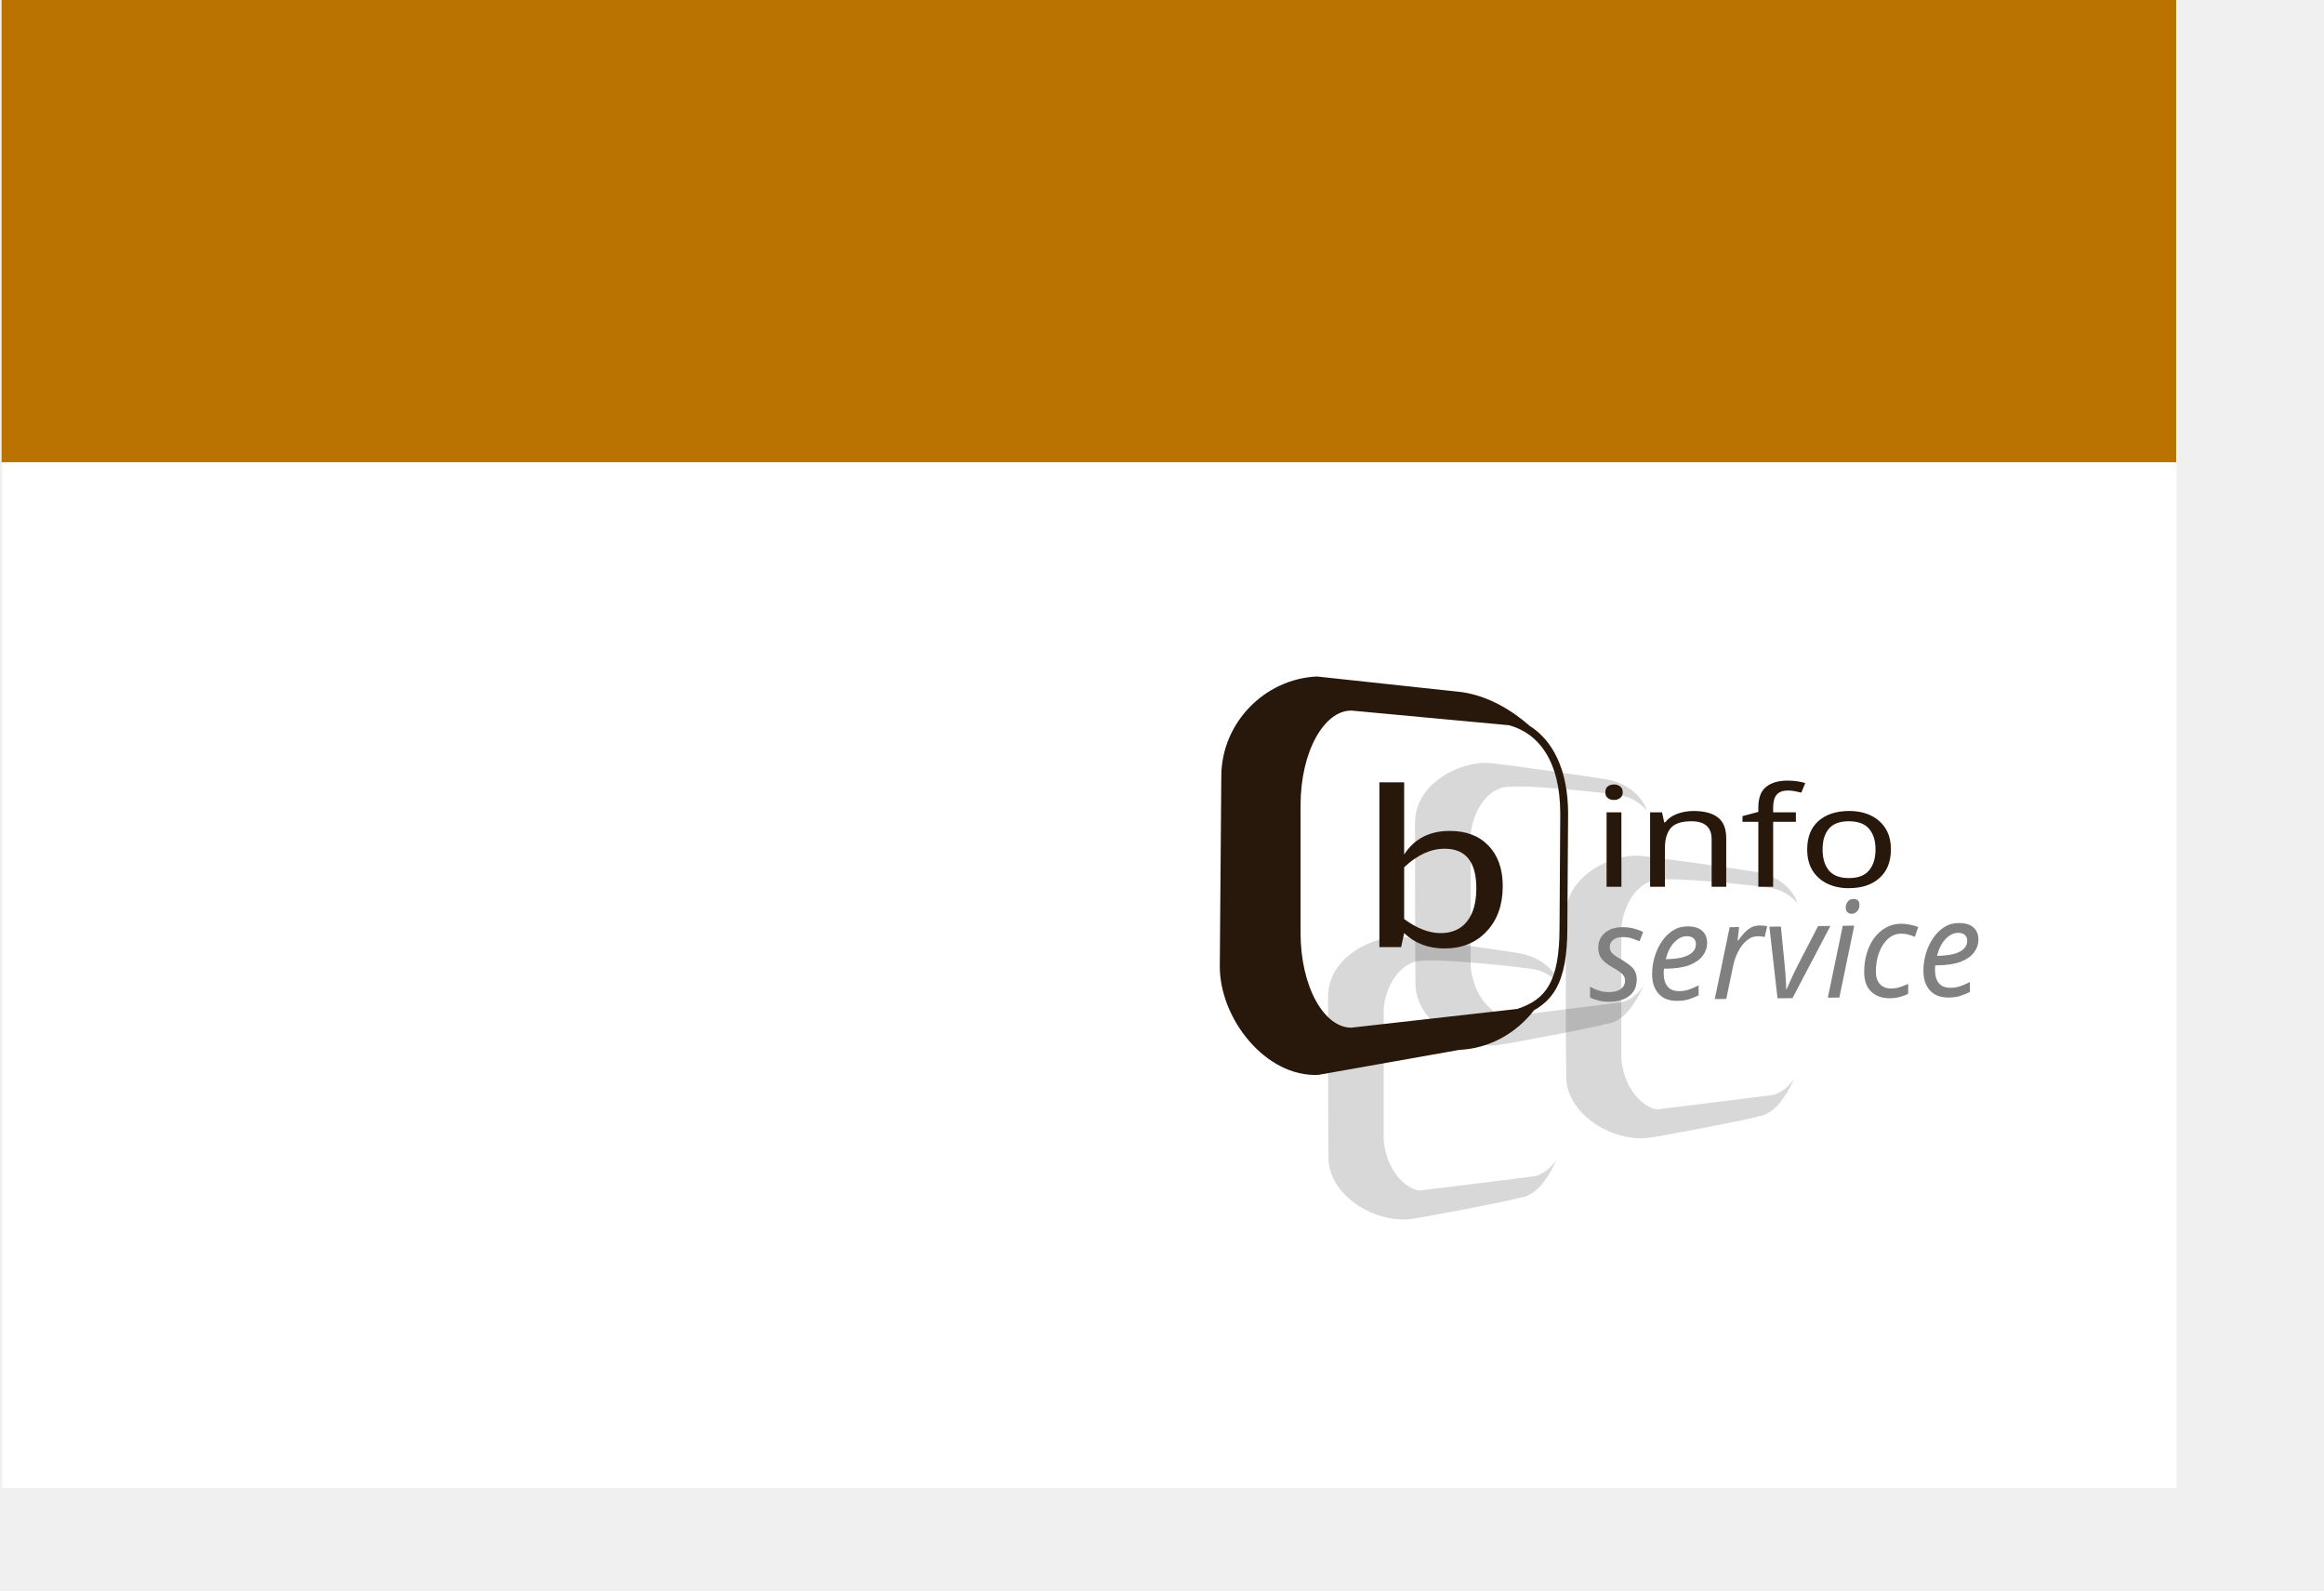
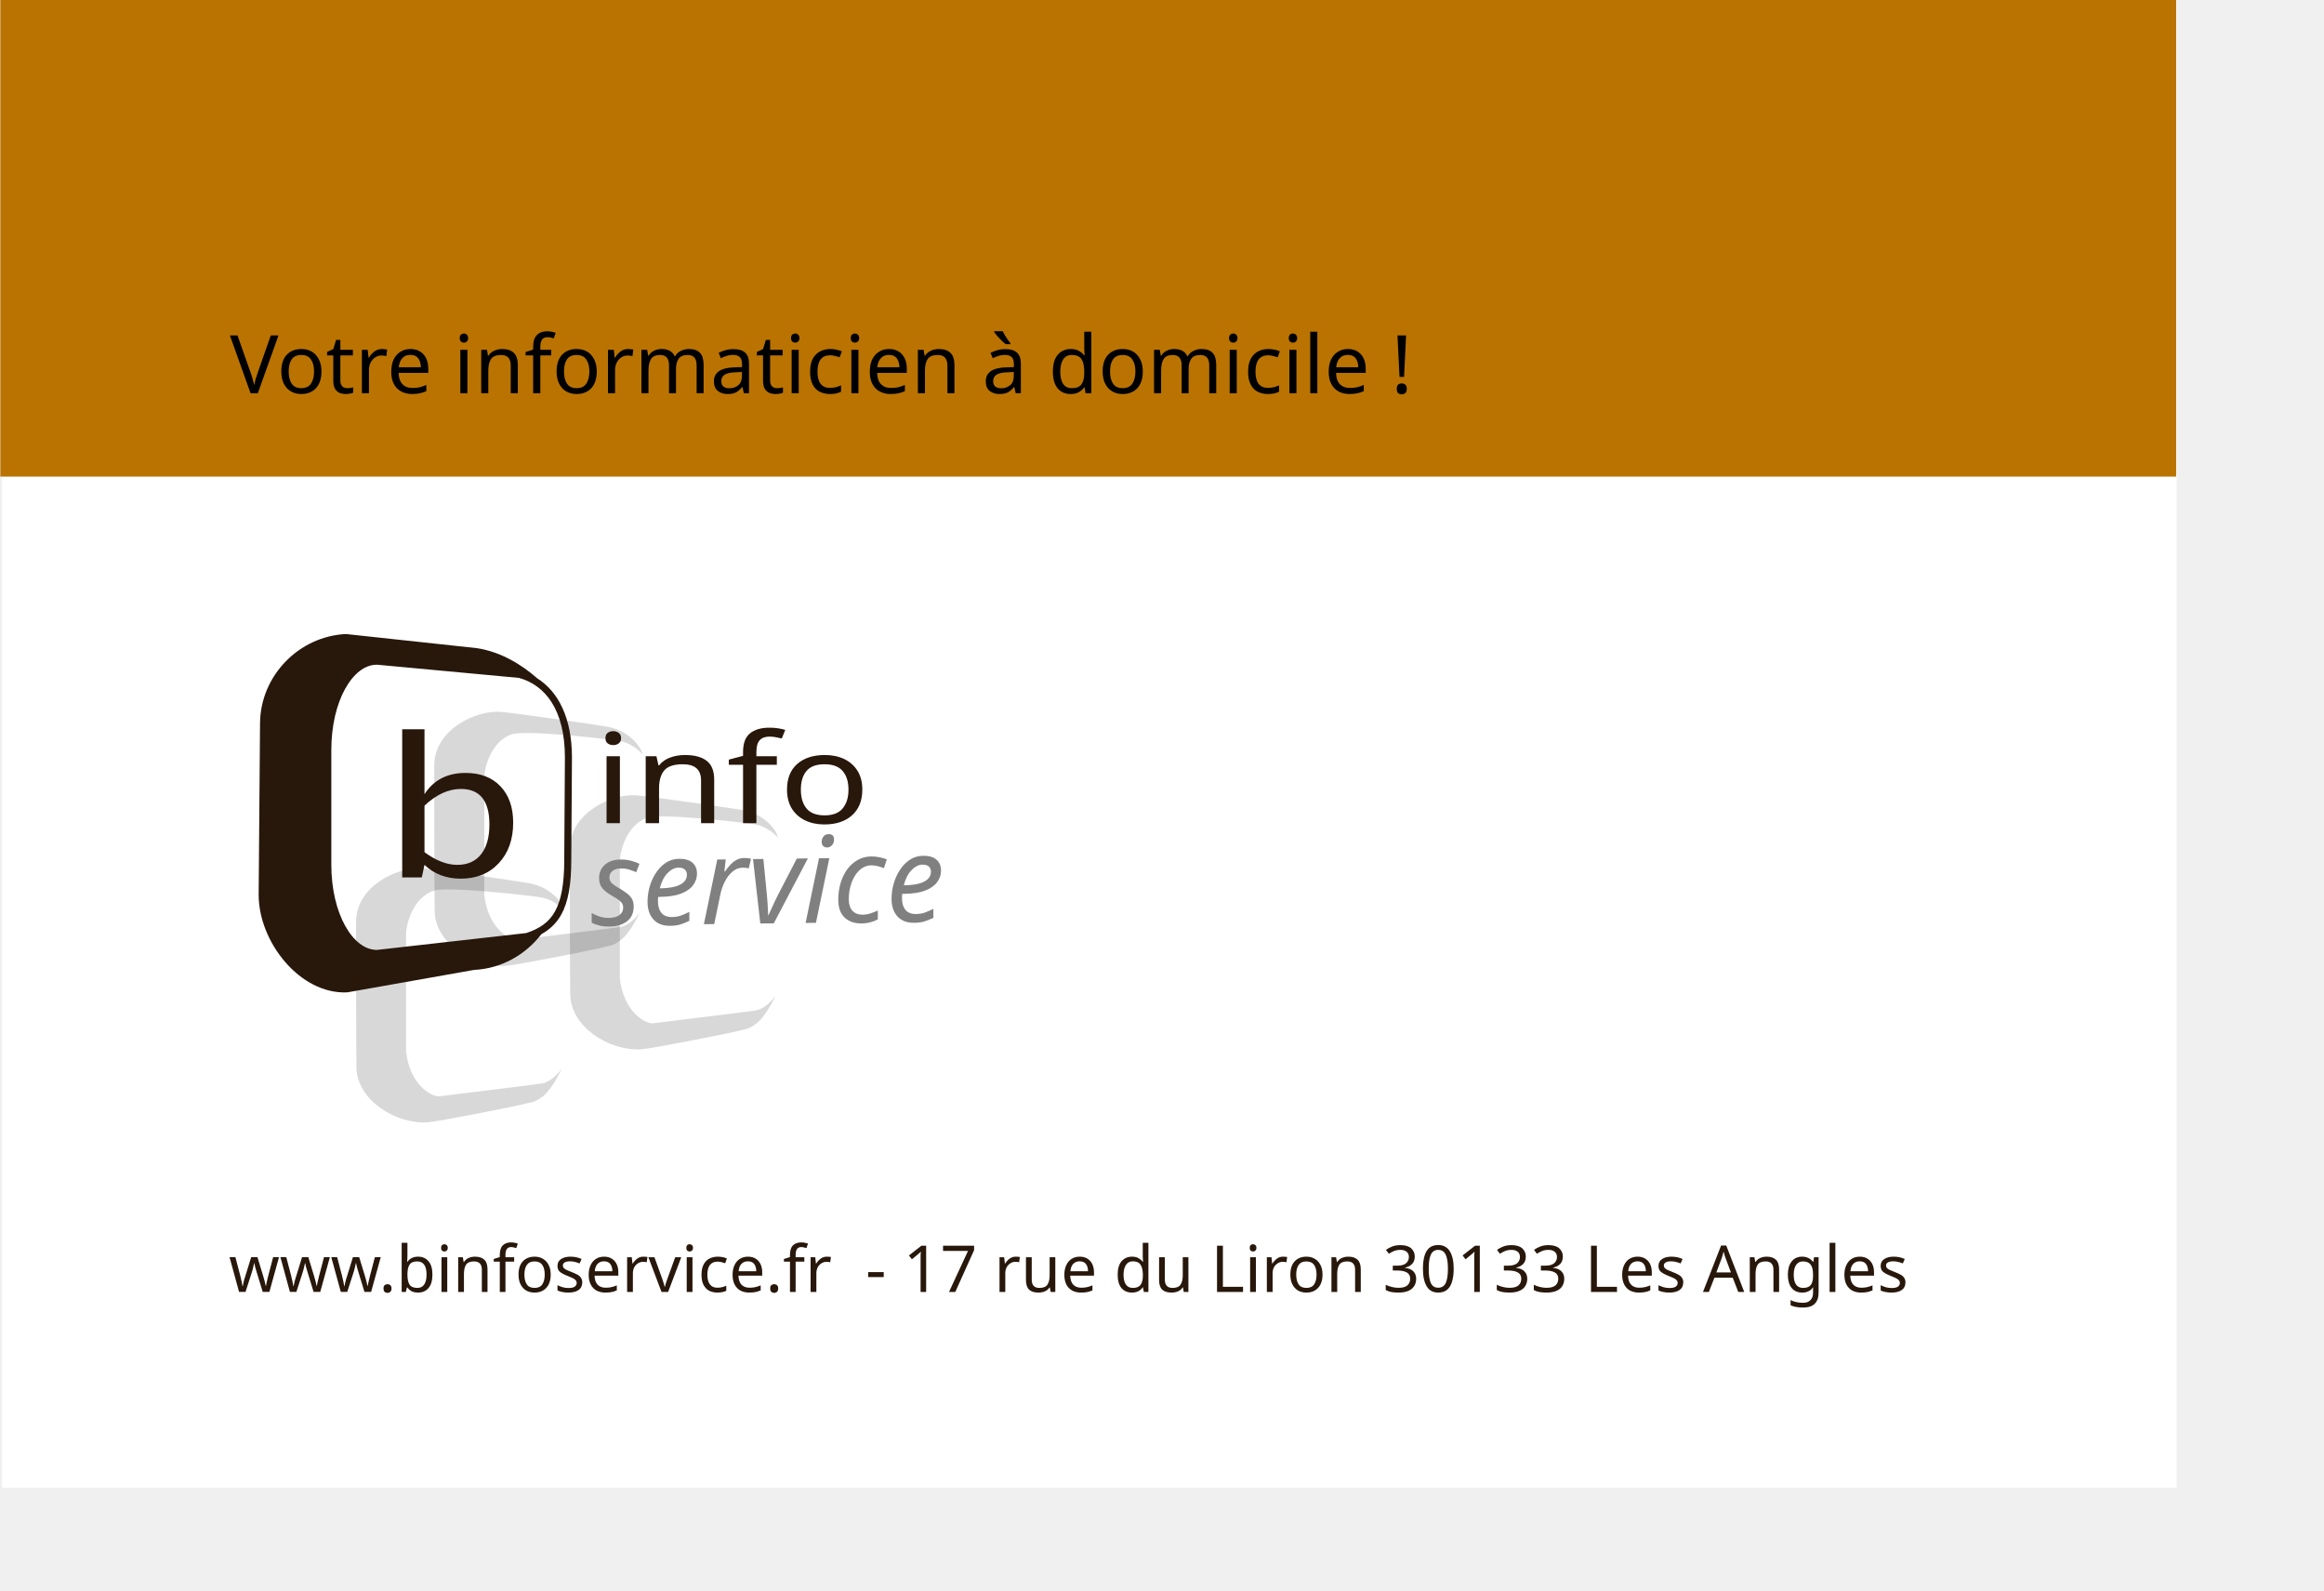
<svg xmlns="http://www.w3.org/2000/svg" xmlns:xlink="http://www.w3.org/1999/xlink" width="95mm" height="65mm" id="svg3217" version="1.0">
  <defs id="defs3219">
    <linearGradient id="linearGradient3336">
      <stop style="stop-color:#28170b;stop-opacity:1;" offset="0" id="stop3338" />
      <stop style="stop-color:#000000;stop-opacity:0;" offset="1" id="stop3340" />
    </linearGradient>
    <linearGradient id="linearGradient3805">
      <stop style="stop-color:#28170b;stop-opacity:1;" offset="0" id="stop3807" />
      <stop id="stop3323" offset="1" style="stop-color:#140b05;stop-opacity:0.498;" />
    </linearGradient>
    <linearGradient id="linearGradient3797">
      <stop style="stop-color:#000000;stop-opacity:1;" offset="0" id="stop3799" />
      <stop style="stop-color:#000000;stop-opacity:0;" offset="1" id="stop3801" />
    </linearGradient>
    <linearGradient xlink:href="#linearGradient3797" id="linearGradient3803" x1="761.571" y1="291.896" x2="360.972" y2="542.183" gradientUnits="userSpaceOnUse" />
    <linearGradient xlink:href="#linearGradient3805" id="linearGradient3811" x1="506.8" y1="615.971" x2="298.104" y2="606.472" gradientUnits="userSpaceOnUse" />
    <linearGradient xlink:href="#linearGradient3805" id="linearGradient3813" gradientUnits="userSpaceOnUse" x1="373.26" y1="509.651" x2="253.531" y2="634.544" gradientTransform="matrix(0.9999492,0,-1.5449395e-8,1.137935,-171.3738,-118.1075)" />
    <linearGradient xlink:href="#linearGradient3797" id="linearGradient3823" gradientUnits="userSpaceOnUse" x1="761.571" y1="291.896" x2="360.972" y2="542.183" gradientTransform="translate(-193.2525,-26.05359)" />
    <linearGradient xlink:href="#linearGradient3805" id="linearGradient3833" gradientUnits="userSpaceOnUse" gradientTransform="matrix(0.9999492,0,-1.5449395e-8,1.137935,-171.3738,-118.1075)" x1="373.26" y1="509.651" x2="253.531" y2="634.544" />
    <linearGradient xlink:href="#linearGradient3797" id="linearGradient3835" gradientUnits="userSpaceOnUse" gradientTransform="translate(-193.2525,-26.05359)" x1="761.571" y1="291.896" x2="360.972" y2="542.183" />
    <linearGradient xlink:href="#linearGradient3797" id="linearGradient3858" gradientUnits="userSpaceOnUse" gradientTransform="matrix(0.4596461,0,0,0.4596461,-180.1266,188.5011)" x1="761.571" y1="291.896" x2="360.972" y2="542.183" />
    <linearGradient xlink:href="#linearGradient3805" id="linearGradient3861" gradientUnits="userSpaceOnUse" gradientTransform="matrix(0.4596227,0,0,0.5230474,-165.8904,145.0493)" x1="373.26" y1="509.651" x2="253.531" y2="634.544" />
    <linearGradient xlink:href="#linearGradient3805" id="linearGradient3293" gradientUnits="userSpaceOnUse" gradientTransform="matrix(0.4596227,0,0,0.5230474,-165.8904,145.0493)" x1="373.26" y1="509.651" x2="253.531" y2="634.544" />
    <linearGradient xlink:href="#linearGradient3797" id="linearGradient3295" gradientUnits="userSpaceOnUse" gradientTransform="matrix(0.4596461,0,0,0.4596461,-180.1266,188.5011)" x1="761.571" y1="291.896" x2="360.972" y2="542.183" />
    <linearGradient xlink:href="#linearGradient3797" id="linearGradient3302" gradientUnits="userSpaceOnUse" gradientTransform="matrix(0.4596461,0,0,0.4596461,-127.4338,-58.70568)" x1="761.571" y1="291.896" x2="360.972" y2="542.183" />
  </defs>
  <g id="layer1" transform="translate(-379.5359,38.58522)">
-     <g id="g3483">
-       <rect style="fill:#ffffff;fill-opacity:1;stroke:none;stroke-width:13.2;stroke-linecap:round;stroke-linejoin:round;stroke-miterlimit:4;stroke-dasharray:none;stroke-dashoffset:0;stroke-opacity:1" id="rect4268" width="335.969" height="229.931" x="379.865" y="-38.729" />
-       <flowRoot transform="translate(7.916641,80)" style="font-style:normal;font-variant:normal;font-weight:normal;font-stretch:normal;font-size:13.467px;line-height:125%;font-family:AppleGothic;-inkscape-font-specification:AppleGothic;text-align:start;writing-mode:lr-tb;text-anchor:start;fill:#28170b;fill-opacity:1;stroke:none;stroke-width:1px;stroke-linecap:butt;stroke-linejoin:miter;stroke-opacity:1" id="flowRoot4270" xml:space="preserve">
-         <flowRegion id="flowRegion4272">
-           <rect y="61.203" x="395.319" height="154.418" width="819.94" id="rect4274" style="font-style:normal;font-variant:normal;font-weight:normal;font-stretch:normal;font-size:13.467px;line-height:125%;font-family:AppleGothic;-inkscape-font-specification:AppleGothic;text-align:start;writing-mode:lr-tb;text-anchor:start;fill:#28170b;fill-opacity:1" />
-         </flowRegion>
-         <flowPara style="font-style:normal;font-variant:normal;font-weight:normal;font-stretch:normal;font-size:12.5px;line-height:125%;font-family:AppleGothic;-inkscape-font-specification:'AppleGothic, Normal';text-align:start;writing-mode:lr-tb;text-anchor:start" id="flowPara4284">17 rue du Liron</flowPara>
-         <flowPara style="font-style:normal;font-variant:normal;font-weight:normal;font-stretch:normal;font-size:12.5px;line-height:125%;font-family:AppleGothic;-inkscape-font-specification:'AppleGothic, Normal';text-align:start;writing-mode:lr-tb;text-anchor:start" id="flowPara4286">30133 Les Angles</flowPara>
-       </flowRoot>
-       <rect y="-38.78" x="379.784" height="71.591" width="335.969" id="rect4349" style="opacity:1;fill:#ba7301;fill-opacity:1;stroke:none;stroke-width:3.029;stroke-linecap:round;stroke-linejoin:round;stroke-miterlimit:4;stroke-dasharray:none;stroke-dashoffset:0;stroke-opacity:1" />
-       <flowRoot transform="translate(8,-12)" xml:space="preserve" id="flowRoot4288" style="font-style:normal;font-variant:normal;font-weight:bold;font-stretch:normal;font-size:20.053px;line-height:100%;font-family:AppleGothic;-inkscape-font-specification:'AppleGothic Bold';text-align:start;writing-mode:lr-tb;text-anchor:start;fill:#ffffff;fill-opacity:1;stroke:none;stroke-width:1px;stroke-linecap:butt;stroke-linejoin:miter;stroke-opacity:1">
-         <flowRegion id="flowRegion4290">
-           <rect id="rect4292" width="174.739" height="20.045" x="395.313" y="-1.28" style="font-style:normal;font-variant:normal;font-weight:bold;font-stretch:normal;font-size:20.053px;line-height:100%;font-family:AppleGothic;-inkscape-font-specification:'AppleGothic Bold';text-align:start;writing-mode:lr-tb;text-anchor:start;fill:#ffffff;fill-opacity:1" />
-         </flowRegion>
-         <flowPara style="font-style:normal;font-variant:normal;font-weight:normal;font-stretch:normal;font-size:20px;line-height:100%;font-family:AppleGothic;-inkscape-font-specification:'AppleGothic, Normal';text-align:start;writing-mode:lr-tb;text-anchor:start" id="flowPara4294">Bruno Boissonnet</flowPara>
-       </flowRoot>
-       <g id="g3453">
-         <path id="path4296" d="m 633.959,86.62 c 0,0 -1.398,-1.843 -3.886,-2.34 -1.432,-0.287 -16.236,-1.981 -18.599,-1.171 -3.501,1.201 -4.679,5.566 -4.727,7.428 l 0,20.19 c 0.608,5.537 4.172,7.685 5.605,7.698 -0.068,0 17.445,-2.13 17.826,-2.228 2.093,-0.54 3.309,-2.566 3.309,-2.566 0,0 -1.433,3.317 -3.241,4.794 -1.553,1.148 -1.891,0.945 -2.566,1.148 -1.693,0.508 -15.656,3.204 -17.219,3.309 -5.605,0.338 -12.087,-3.881 -12.234,-9.3 -0.068,-2.768 -0.072,-25.105 -0.072,-25.105 0,-6.159 7.114,-9.498 11.347,-9.216 2.149,0.143 16.303,2.192 18.212,2.526 4.551,0.796 5.975,4.091 5.975,4.091 l 0.27,0.743 z" style="fill:#000000;fill-opacity:0.153;fill-rule:evenodd;stroke:none;stroke-width:1px;stroke-linecap:butt;stroke-linejoin:round;stroke-opacity:1" />
-         <path id="path4298" d="m 657.245,100.95 c 0,0 -1.398,-1.843 -3.886,-2.34 -1.432,-0.286 -16.236,-1.981 -18.599,-1.171 -3.501,1.201 -4.679,5.566 -4.727,7.428 l 0,20.19 c 0.608,5.537 4.172,7.685 5.605,7.698 -0.068,0 17.445,-2.13 17.826,-2.228 2.093,-0.54 3.309,-2.566 3.309,-2.566 0,0 -1.433,3.317 -3.241,4.794 -1.553,1.148 -1.891,0.945 -2.566,1.148 -1.693,0.508 -15.656,3.204 -17.219,3.309 -5.605,0.338 -12.087,-3.881 -12.234,-9.3 -0.068,-2.768 -0.072,-25.105 -0.072,-25.105 0,-6.159 7.114,-9.498 11.347,-9.216 2.149,0.143 16.303,2.192 18.212,2.526 4.551,0.796 5.975,4.091 5.975,4.091 l 0.27,0.743 z" style="fill:#000000;fill-opacity:0.153;fill-rule:evenodd;stroke:none;stroke-width:1px;stroke-linecap:butt;stroke-linejoin:round;stroke-opacity:1" />
-         <path id="path4300" d="m 620.525,113.488 c 0,0 -1.398,-1.843 -3.886,-2.34 -1.432,-0.286 -16.236,-1.981 -18.599,-1.171 -3.501,1.2 -4.679,5.566 -4.727,7.428 l 0,20.19 c 0.608,5.537 4.172,7.685 5.605,7.698 -0.068,0 17.445,-2.13 17.826,-2.228 2.093,-0.54 3.309,-2.566 3.309,-2.566 0,0 -1.433,3.317 -3.241,4.794 -1.553,1.148 -1.891,0.945 -2.566,1.148 -1.693,0.508 -15.656,3.204 -17.219,3.309 -5.605,0.338 -12.087,-3.881 -12.234,-9.3 -0.068,-2.768 -0.072,-25.105 -0.072,-25.105 0,-6.159 7.114,-9.498 11.347,-9.216 2.149,0.143 16.303,2.192 18.212,2.526 4.551,0.796 5.975,4.091 5.975,4.091 l 0.27,0.743 z" style="fill:#000000;fill-opacity:0.153;fill-rule:evenodd;stroke:none;stroke-width:1px;stroke-linecap:butt;stroke-linejoin:round;stroke-opacity:1" />
-         <text transform="scale(1.102086,0.9073698)" id="text4302" y="108.43" x="567.584" style="font-style:normal;font-variant:normal;font-weight:bold;font-stretch:normal;font-size:36.104px;line-height:125%;font-family:'Trebuchet MS';-inkscape-font-specification:'Trebuchet MS';text-align:start;writing-mode:lr-tb;text-anchor:start;fill:#28170b;fill-opacity:1;stroke:none;stroke-width:1px;stroke-linecap:butt;stroke-linejoin:miter;stroke-opacity:1" xml:space="preserve">
-           <tspan style="font-style:normal;font-variant:normal;font-weight:normal;font-stretch:normal;font-size:23.643px;font-family:'Lucida Sans Unicode';-inkscape-font-specification:'Lucida Sans Unicode';fill:#28170b;fill-opacity:1" y="108.43" x="567.584" id="tspan4304">info</tspan>
-         </text>
-         <path style="font-style:normal;font-variant:normal;font-weight:bold;font-stretch:normal;font-size:81.367px;line-height:125%;font-family:'Trebuchet MS';-inkscape-font-specification:'Trebuchet MS';text-align:start;writing-mode:lr-tb;text-anchor:start;fill:#28170b;fill-opacity:1;stroke:none;stroke-width:1px;stroke-linecap:butt;stroke-linejoin:miter;stroke-opacity:1" d="m 592.649,107.7 0,-25.449 3.827,0 0,11.149 c 1.567,-2.431 3.918,-3.647 7.053,-3.647 2.539,2.2e-5 4.533,0.762 5.984,2.287 1.464,1.525 2.195,3.61 2.195,6.254 0,2.879 -0.829,5.204 -2.487,6.974 -1.645,1.76 -3.814,2.639 -6.508,2.639 -2.5,0 -4.579,-0.789 -6.237,-2.367 l -0.466,2.159 -3.361,0 m 3.827,-4.335 c 1.969,1.45 3.847,2.175 5.634,2.175 1.761,0 3.121,-0.603 4.08,-1.808 0.958,-1.216 1.438,-2.922 1.438,-5.119 -3e-5,-4.074 -1.632,-6.11 -4.896,-6.11 -2.137,2.2e-5 -4.222,0.954 -6.256,2.863 l 0,7.998" id="path4306" />
-         <text transform="matrix(0.9888,-0.01221638,0,1.011327,0,0)" id="text4308" y="122.306" x="632.169" style="font-style:italic;font-variant:normal;font-weight:normal;font-stretch:normal;font-size:20.428px;line-height:125%;font-family:'Apple LiGothic';-inkscape-font-specification:'Apple LiGothic Italic';text-align:start;writing-mode:lr-tb;text-anchor:start;fill:#808080;fill-opacity:1;stroke:none;stroke-width:1px;stroke-linecap:butt;stroke-linejoin:miter;stroke-opacity:1" xml:space="preserve">
-           <tspan id="tspan4310" x="632.169" y="122.306">service</tspan>
-         </text>
-         <path id="path4312" d="m 583.006,65.901 c -8.125,0.373 -14.722,7.191 -14.779,15.325 l -0.234,29.363 c -0.057,8.133 7.083,17.219 15.208,16.846 l 21.798,-3.86 c 4.678,-0.215 8.834,-2.603 11.542,-6.122 1.425,-0.796 2.573,-1.856 3.393,-3.315 1.229,-2.187 1.755,-5.163 1.755,-9.437 l 0.117,-17.586 c 0,-6.854 -2.396,-11.368 -5.966,-13.609 -2.623,-2.313 -6.283,-4.584 -10.411,-5.186 l -22.422,-2.418 z m 5.264,5.264 0.039,0 24.332,2.262 0.039,0 c 4.539,1.241 7.916,5.488 7.916,13.687 L 620.48,104.7 c 0,4.172 -0.534,6.956 -1.599,8.852 -1.045,1.861 -2.63,2.941 -4.952,3.704 l -0.039,0 -25.58,2.886 c -0.012,0 -0.027,9e-5 -0.039,0 -2.042,-0.018 -3.96,-1.51 -5.42,-4.133 -1.469,-2.639 -2.379,-6.358 -2.379,-10.489 l 0,-19.731 c 0,-4.131 0.91,-7.85 2.379,-10.489 1.46,-2.624 3.378,-4.116 5.42,-4.133 z" style="fill:#28170b;fill-opacity:1;stroke:none;stroke-width:0.316;stroke-linecap:butt;stroke-linejoin:miter;stroke-miterlimit:4;stroke-dashoffset:0;stroke-opacity:1" />
-       </g>
-       <flowRoot xml:space="preserve" id="flowRoot4314" style="font-style:italic;font-variant:normal;font-weight:normal;font-stretch:normal;font-size:19.933px;line-height:125%;font-family:Georgia;-inkscape-font-specification:'Georgia Italic';text-align:start;writing-mode:lr-tb;text-anchor:start;fill:#28170b;fill-opacity:1;stroke:none;stroke-width:1px;stroke-linecap:butt;stroke-linejoin:miter;stroke-opacity:1" transform="matrix(0.6622196,0,0,0.5662555,303.2136,-20.40103)">
-         <flowRegion id="flowRegion4316">
-           <rect style="font-style:italic;font-variant:normal;font-weight:normal;font-stretch:normal;font-size:19.933px;line-height:125%;font-family:Georgia;-inkscape-font-specification:'Georgia Italic';text-align:start;writing-mode:lr-tb;text-anchor:start;fill:#28170b;fill-opacity:1" id="rect4318" width="281.413" height="35.229" x="152.567" y="52.238" />
-         </flowRegion>
-         <flowPara style="font-style:normal;font-variant:normal;font-weight:normal;font-stretch:normal;font-size:19.933px;line-height:125%;font-family:'Marker Felt';-inkscape-font-specification:'Marker Felt, Normal';text-align:start;writing-mode:lr-tb;text-anchor:start" id="flowPara4320">Votre informaticien à domicile</flowPara>
-       </flowRoot>
-       <flowRoot transform="matrix(0.9589324,0,0,0.9589324,198.1928,-28.94238)" style="font-style:normal;font-weight:normal;font-size:14.124px;line-height:125%;font-family:Sans;letter-spacing:0px;word-spacing:0px;fill:#000000;fill-opacity:1;stroke:none;stroke-width:1px;stroke-linecap:butt;stroke-linejoin:miter;stroke-opacity:1" id="flowRoot3510" xml:space="preserve">
-         <flowRegion id="flowRegion3512">
-           <rect y="94.316" x="213.966" height="37.281" width="120.926" id="rect3514" />
-         </flowRegion>
-         <flowPara style="font-style:normal;font-variant:normal;font-weight:normal;font-stretch:normal;font-size:13.035px;line-height:125%;font-family:AppleGothic;-inkscape-font-specification:'AppleGothic, Normal';text-align:start;writing-mode:lr-tb;text-anchor:start" id="flowPara3516">04 90 87 76 62</flowPara>
-         <flowPara style="font-style:normal;font-variant:normal;font-weight:normal;font-stretch:normal;font-size:13.035px;line-height:125%;font-family:AppleGothic;-inkscape-font-specification:'AppleGothic, Normal';text-align:start;writing-mode:lr-tb;text-anchor:start" id="flowPara3520">06 61 58 36 93</flowPara>
-         <flowPara id="flowPara3518" />
-       </flowRoot>
-       <flowRoot transform="translate(526.5272,-44.83559)" style="font-style:normal;font-variant:normal;font-weight:normal;font-stretch:normal;font-size:12.5px;line-height:125%;font-family:AppleGothic;-inkscape-font-specification:'AppleGothic, Normal';text-align:start;letter-spacing:0px;word-spacing:0px;writing-mode:lr-tb;text-anchor:start;fill:#000000;fill-opacity:1;stroke:none;stroke-width:1px;stroke-linecap:butt;stroke-linejoin:miter;stroke-opacity:1" id="flowRoot3522" xml:space="preserve">
-         <flowRegion id="flowRegion3524">
-           <rect style="font-style:normal;font-variant:normal;font-weight:normal;font-stretch:normal;font-size:12.5px;line-height:125%;font-family:AppleGothic;-inkscape-font-specification:'AppleGothic, Normal';text-align:start;writing-mode:lr-tb;text-anchor:start" y="145.288" x="-122.617" height="36.824" width="146.513" id="rect3526" />
-         </flowRegion>
-         <flowPara id="flowPara3530">contact@binfoservice.fr</flowPara>
-         <flowPara id="flowPara3532">www.binfoservice.fr</flowPara>
-       </flowRoot>
+     <rect y="-38.729" x="379.865" height="229.931" width="335.969" id="rect4268" style="fill:#ffffff;fill-opacity:1;stroke:none;stroke-width:13.2;stroke-linecap:round;stroke-linejoin:round;stroke-miterlimit:4;stroke-dasharray:none;stroke-dashoffset:0;stroke-opacity:1" />
+     <rect style="opacity:1;fill:#ba7301;fill-opacity:1;stroke:none;stroke-width:3.029;stroke-linecap:round;stroke-linejoin:round;stroke-miterlimit:4;stroke-dasharray:none;stroke-dashoffset:0;stroke-opacity:1" id="rect4349" width="336.165" height="73.807" x="379.588" y="-38.78" />
+     <flowRoot style="font-style:normal;font-variant:normal;font-weight:normal;font-stretch:normal;font-size:20px;line-height:100%;font-family:AppleGothic;-inkscape-font-specification:'AppleGothic, Normal';text-align:start;writing-mode:lr-tb;text-anchor:start;fill:#ffffff;fill-opacity:1;stroke:none;stroke-width:1px;stroke-linecap:butt;stroke-linejoin:miter;stroke-opacity:1" id="flowRoot4288" xml:space="preserve" transform="translate(18.90859,-7.371114)">
+       <flowRegion id="flowRegion4290">
+         <rect style="font-style:normal;font-variant:normal;font-weight:normal;font-stretch:normal;font-size:20px;line-height:100%;font-family:AppleGothic;-inkscape-font-specification:'AppleGothic, Normal';text-align:start;writing-mode:lr-tb;text-anchor:start;fill:#ffffff;fill-opacity:1" y="-1.28" x="395.313" height="25.031" width="211.858" id="rect4292" />
+       </flowRegion>
+       <flowPara id="flowPara4307">Bruno Boissonnet</flowPara>
+     </flowRoot>
+     <g id="g3453" transform="matrix(0.8994683,0,0,0.8994683,-91.39165,0.067968)">
+       <path style="fill:#000000;fill-opacity:0.153;fill-rule:evenodd;stroke:none;stroke-width:1px;stroke-linecap:butt;stroke-linejoin:round;stroke-opacity:1" d="m 633.959,86.62 c 0,0 -1.398,-1.843 -3.886,-2.34 -1.432,-0.287 -16.236,-1.981 -18.599,-1.171 -3.501,1.201 -4.679,5.566 -4.727,7.428 l 0,20.19 c 0.608,5.537 4.172,7.685 5.605,7.698 -0.068,0 17.445,-2.13 17.826,-2.228 2.093,-0.54 3.309,-2.566 3.309,-2.566 0,0 -1.433,3.317 -3.241,4.794 -1.553,1.148 -1.891,0.945 -2.566,1.148 -1.693,0.508 -15.656,3.204 -17.219,3.309 -5.605,0.338 -12.087,-3.881 -12.234,-9.3 -0.068,-2.768 -0.072,-25.105 -0.072,-25.105 0,-6.159 7.114,-9.498 11.347,-9.216 2.149,0.143 16.303,2.192 18.212,2.526 4.551,0.796 5.975,4.091 5.975,4.091 l 0.27,0.743 z" id="path4296" />
+       <path style="fill:#000000;fill-opacity:0.153;fill-rule:evenodd;stroke:none;stroke-width:1px;stroke-linecap:butt;stroke-linejoin:round;stroke-opacity:1" d="m 657.245,100.95 c 0,0 -1.398,-1.843 -3.886,-2.34 -1.432,-0.286 -16.236,-1.981 -18.599,-1.171 -3.501,1.201 -4.679,5.566 -4.727,7.428 l 0,20.19 c 0.608,5.537 4.172,7.685 5.605,7.698 -0.068,0 17.445,-2.13 17.826,-2.228 2.093,-0.54 3.309,-2.566 3.309,-2.566 0,0 -1.433,3.317 -3.241,4.794 -1.553,1.148 -1.891,0.945 -2.566,1.148 -1.693,0.508 -15.656,3.204 -17.219,3.309 -5.605,0.338 -12.087,-3.881 -12.234,-9.3 -0.068,-2.768 -0.072,-25.105 -0.072,-25.105 0,-6.159 7.114,-9.498 11.347,-9.216 2.149,0.143 16.303,2.192 18.212,2.526 4.551,0.796 5.975,4.091 5.975,4.091 l 0.27,0.743 z" id="path4298" />
+       <path style="fill:#000000;fill-opacity:0.153;fill-rule:evenodd;stroke:none;stroke-width:1px;stroke-linecap:butt;stroke-linejoin:round;stroke-opacity:1" d="m 620.525,113.488 c 0,0 -1.398,-1.843 -3.886,-2.34 -1.432,-0.286 -16.236,-1.981 -18.599,-1.171 -3.501,1.2 -4.679,5.566 -4.727,7.428 l 0,20.19 c 0.608,5.537 4.172,7.685 5.605,7.698 -0.068,0 17.445,-2.13 17.826,-2.228 2.093,-0.54 3.309,-2.566 3.309,-2.566 0,0 -1.433,3.317 -3.241,4.794 -1.553,1.148 -1.891,0.945 -2.566,1.148 -1.693,0.508 -15.656,3.204 -17.219,3.309 -5.605,0.338 -12.087,-3.881 -12.234,-9.3 -0.068,-2.768 -0.072,-25.105 -0.072,-25.105 0,-6.159 7.114,-9.498 11.347,-9.216 2.149,0.143 16.303,2.192 18.212,2.526 4.551,0.796 5.975,4.091 5.975,4.091 l 0.27,0.743 z" id="path4300" />
+       <text xml:space="preserve" style="font-style:normal;font-variant:normal;font-weight:bold;font-stretch:normal;font-size:36.104px;line-height:125%;font-family:'Trebuchet MS';-inkscape-font-specification:'Trebuchet MS';text-align:start;writing-mode:lr-tb;text-anchor:start;fill:#28170b;fill-opacity:1;stroke:none;stroke-width:1px;stroke-linecap:butt;stroke-linejoin:miter;stroke-opacity:1" x="567.584" y="108.43" id="text4302" transform="scale(1.102086,0.9073698)">
+         <tspan id="tspan4304" x="567.584" y="108.43" style="font-style:normal;font-variant:normal;font-weight:normal;font-stretch:normal;font-size:23.643px;font-family:'Lucida Sans Unicode';-inkscape-font-specification:'Lucida Sans Unicode';fill:#28170b;fill-opacity:1">info</tspan>
+       </text>
+       <path id="path4306" d="m 592.649,107.7 0,-25.449 3.827,0 0,11.149 c 1.567,-2.431 3.918,-3.647 7.053,-3.647 2.539,2.2e-5 4.533,0.762 5.984,2.287 1.464,1.525 2.195,3.61 2.195,6.254 0,2.879 -0.829,5.204 -2.487,6.974 -1.645,1.76 -3.814,2.639 -6.508,2.639 -2.5,0 -4.579,-0.789 -6.237,-2.367 l -0.466,2.159 -3.361,0 m 3.827,-4.335 c 1.969,1.45 3.847,2.175 5.634,2.175 1.761,0 3.121,-0.603 4.08,-1.808 0.958,-1.216 1.438,-2.922 1.438,-5.119 -3e-5,-4.074 -1.632,-6.11 -4.896,-6.11 -2.137,2.2e-5 -4.222,0.954 -6.256,2.863 l 0,7.998" style="font-style:normal;font-variant:normal;font-weight:bold;font-stretch:normal;font-size:81.367px;line-height:125%;font-family:'Trebuchet MS';-inkscape-font-specification:'Trebuchet MS';text-align:start;writing-mode:lr-tb;text-anchor:start;fill:#28170b;fill-opacity:1;stroke:none;stroke-width:1px;stroke-linecap:butt;stroke-linejoin:miter;stroke-opacity:1" />
+       <text xml:space="preserve" style="font-style:italic;font-variant:normal;font-weight:normal;font-stretch:normal;font-size:20.428px;line-height:125%;font-family:'Apple LiGothic';-inkscape-font-specification:'Apple LiGothic Italic';text-align:start;writing-mode:lr-tb;text-anchor:start;fill:#808080;fill-opacity:1;stroke:none;stroke-width:1px;stroke-linecap:butt;stroke-linejoin:miter;stroke-opacity:1" x="632.169" y="122.306" id="text4308" transform="matrix(0.9888,-0.01221638,0,1.011327,0,0)">
+         <tspan y="122.306" x="632.169" id="tspan4310">service</tspan>
+       </text>
+       <path style="fill:#28170b;fill-opacity:1;stroke:none;stroke-width:0.316;stroke-linecap:butt;stroke-linejoin:miter;stroke-miterlimit:4;stroke-dashoffset:0;stroke-opacity:1" d="m 583.006,65.901 c -8.125,0.373 -14.722,7.191 -14.779,15.325 l -0.234,29.363 c -0.057,8.133 7.083,17.219 15.208,16.846 l 21.798,-3.86 c 4.678,-0.215 8.834,-2.603 11.542,-6.122 1.425,-0.796 2.573,-1.856 3.393,-3.315 1.229,-2.187 1.755,-5.163 1.755,-9.437 l 0.117,-17.586 c 0,-6.854 -2.396,-11.368 -5.966,-13.609 -2.623,-2.313 -6.283,-4.584 -10.411,-5.186 l -22.422,-2.418 z m 5.264,5.264 0.039,0 24.332,2.262 0.039,0 c 4.539,1.241 7.916,5.488 7.916,13.687 L 620.48,104.7 c 0,4.172 -0.534,6.956 -1.599,8.852 -1.045,1.861 -2.63,2.941 -4.952,3.704 l -0.039,0 -25.58,2.886 c -0.012,0 -0.027,9e-5 -0.039,0 -2.042,-0.018 -3.96,-1.51 -5.42,-4.133 -1.469,-2.639 -2.379,-6.358 -2.379,-10.489 l 0,-19.731 c 0,-4.131 0.91,-7.85 2.379,-10.489 1.46,-2.624 3.378,-4.116 5.42,-4.133 z" id="path4312" />
    </g>
+     <flowRoot xml:space="preserve" id="flowRoot4270" style="font-style:normal;font-variant:normal;font-weight:normal;font-stretch:normal;font-size:10px;line-height:125%;font-family:AppleGothic;-inkscape-font-specification:'AppleGothic, Normal';text-align:start;writing-mode:lr-tb;text-anchor:start;fill:#28170b;fill-opacity:1;stroke:none;stroke-width:1px;stroke-linecap:butt;stroke-linejoin:miter;stroke-opacity:1" transform="translate(118.1427,84.30677)">
+       <flowRegion id="flowRegion4272">
+         <rect style="font-style:normal;font-variant:normal;font-weight:normal;font-stretch:normal;font-size:10px;line-height:125%;font-family:AppleGothic;-inkscape-font-specification:'AppleGothic, Normal';text-align:start;writing-mode:lr-tb;text-anchor:start;fill:#28170b;fill-opacity:1" id="rect4274" width="819.94" height="154.418" x="395.319" y="61.203" />
+       </flowRegion>
+       <flowPara id="flowPara4286" style="font-style:normal;font-variant:normal;font-weight:normal;font-stretch:normal;font-size:10px;line-height:125%;font-family:AppleGothic;-inkscape-font-specification:'AppleGothic, Normal';text-align:start;writing-mode:lr-tb;text-anchor:start;fill:#28170b;fill-opacity:1" />
+     </flowRoot>
+     <flowRoot xml:space="preserve" id="flowRoot3510" style="font-style:normal;font-weight:normal;font-size:13.544px;line-height:125%;font-family:Sans;letter-spacing:0px;word-spacing:0px;fill:#28170b;fill-opacity:1;stroke:none;stroke-width:1px;stroke-linecap:butt;stroke-linejoin:miter;stroke-opacity:1" transform="translate(170.5351,1.175241)">
+       <flowRegion id="flowRegion3512">
+         <rect id="rect3514" width="115.96" height="35.75" x="403.372" y="61.5" style="fill:#28170b;fill-opacity:1" />
+       </flowRegion>
+       <flowPara id="flowPara3516" style="font-style:normal;font-variant:normal;font-weight:normal;font-stretch:normal;font-size:12.5px;line-height:125%;font-family:AppleGothic;-inkscape-font-specification:'AppleGothic, Normal';text-align:start;writing-mode:lr-tb;text-anchor:start;fill:#28170b;fill-opacity:1">04 90 87 76 62</flowPara>
+       <flowPara id="flowPara3520" style="font-style:normal;font-variant:normal;font-weight:normal;font-stretch:normal;font-size:12.5px;line-height:125%;font-family:AppleGothic;-inkscape-font-specification:'AppleGothic, Normal';text-align:start;writing-mode:lr-tb;text-anchor:start;fill:#28170b;fill-opacity:1">06 61 58 36 93</flowPara>
+       <flowPara id="flowPara3518" />
+     </flowRoot>
+     <flowRoot xml:space="preserve" id="flowRoot3522" style="font-style:normal;font-variant:normal;font-weight:normal;font-stretch:normal;font-size:12.5px;line-height:125%;font-family:AppleGothic;-inkscape-font-specification:'AppleGothic, Normal';text-align:start;letter-spacing:0px;word-spacing:0px;writing-mode:lr-tb;text-anchor:start;fill:#28170b;fill-opacity:1;stroke:none;stroke-width:1px;stroke-linecap:butt;stroke-linejoin:miter;stroke-opacity:1" transform="translate(661.4504,-34.36131)">
+       <flowRegion id="flowRegion3524">
+         <rect id="rect3526" width="139.07" height="23.113" x="-122.617" y="145.288" style="font-style:normal;font-variant:normal;font-weight:normal;font-stretch:normal;font-size:12.5px;line-height:125%;font-family:AppleGothic;-inkscape-font-specification:'AppleGothic, Normal';text-align:start;writing-mode:lr-tb;text-anchor:start;fill:#28170b;fill-opacity:1" />
+       </flowRegion>
+       <flowPara id="flowPara3532">contact@binfoservice.fr</flowPara>
+     </flowRoot>
+     <text xml:space="preserve" style="font-style:normal;font-weight:normal;font-size:40px;line-height:125%;font-family:Sans;letter-spacing:0px;word-spacing:0px;fill:#28170b;fill-opacity:1;stroke:none;stroke-width:1px;stroke-linecap:butt;stroke-linejoin:miter;stroke-opacity:1" x="414.891" y="160.962" id="text4301">
+       <tspan id="tspan4303" x="414.891" y="160.962" style="font-style:normal;font-variant:normal;font-weight:normal;font-stretch:normal;font-size:10px;line-height:125%;font-family:AppleGothic;-inkscape-font-specification:'AppleGothic, Normal';text-align:start;writing-mode:lr-tb;text-anchor:start;fill:#28170b;fill-opacity:1">www.binfoservice.fr  - 17 rue du Liron 30133 Les Angles</tspan>
+     </text>
+     <text xml:space="preserve" style="font-style:normal;font-weight:normal;font-size:40px;line-height:125%;font-family:Sans;letter-spacing:0px;word-spacing:0px;fill:#000000;fill-opacity:1;stroke:none;stroke-width:1px;stroke-linecap:butt;stroke-linejoin:miter;stroke-opacity:1" x="415.058" y="22.148" id="text4309">
+       <tspan id="tspan4313" style="font-style:normal;font-variant:normal;font-weight:normal;font-stretch:normal;font-size:12.5px;line-height:125%;font-family:'Marker Felt';-inkscape-font-specification:'Marker Felt, Normal';text-align:start;writing-mode:lr-tb;text-anchor:start" x="415.058" y="22.148">Votre informaticien à domicile !</tspan>
+     </text>
  </g>
</svg>
